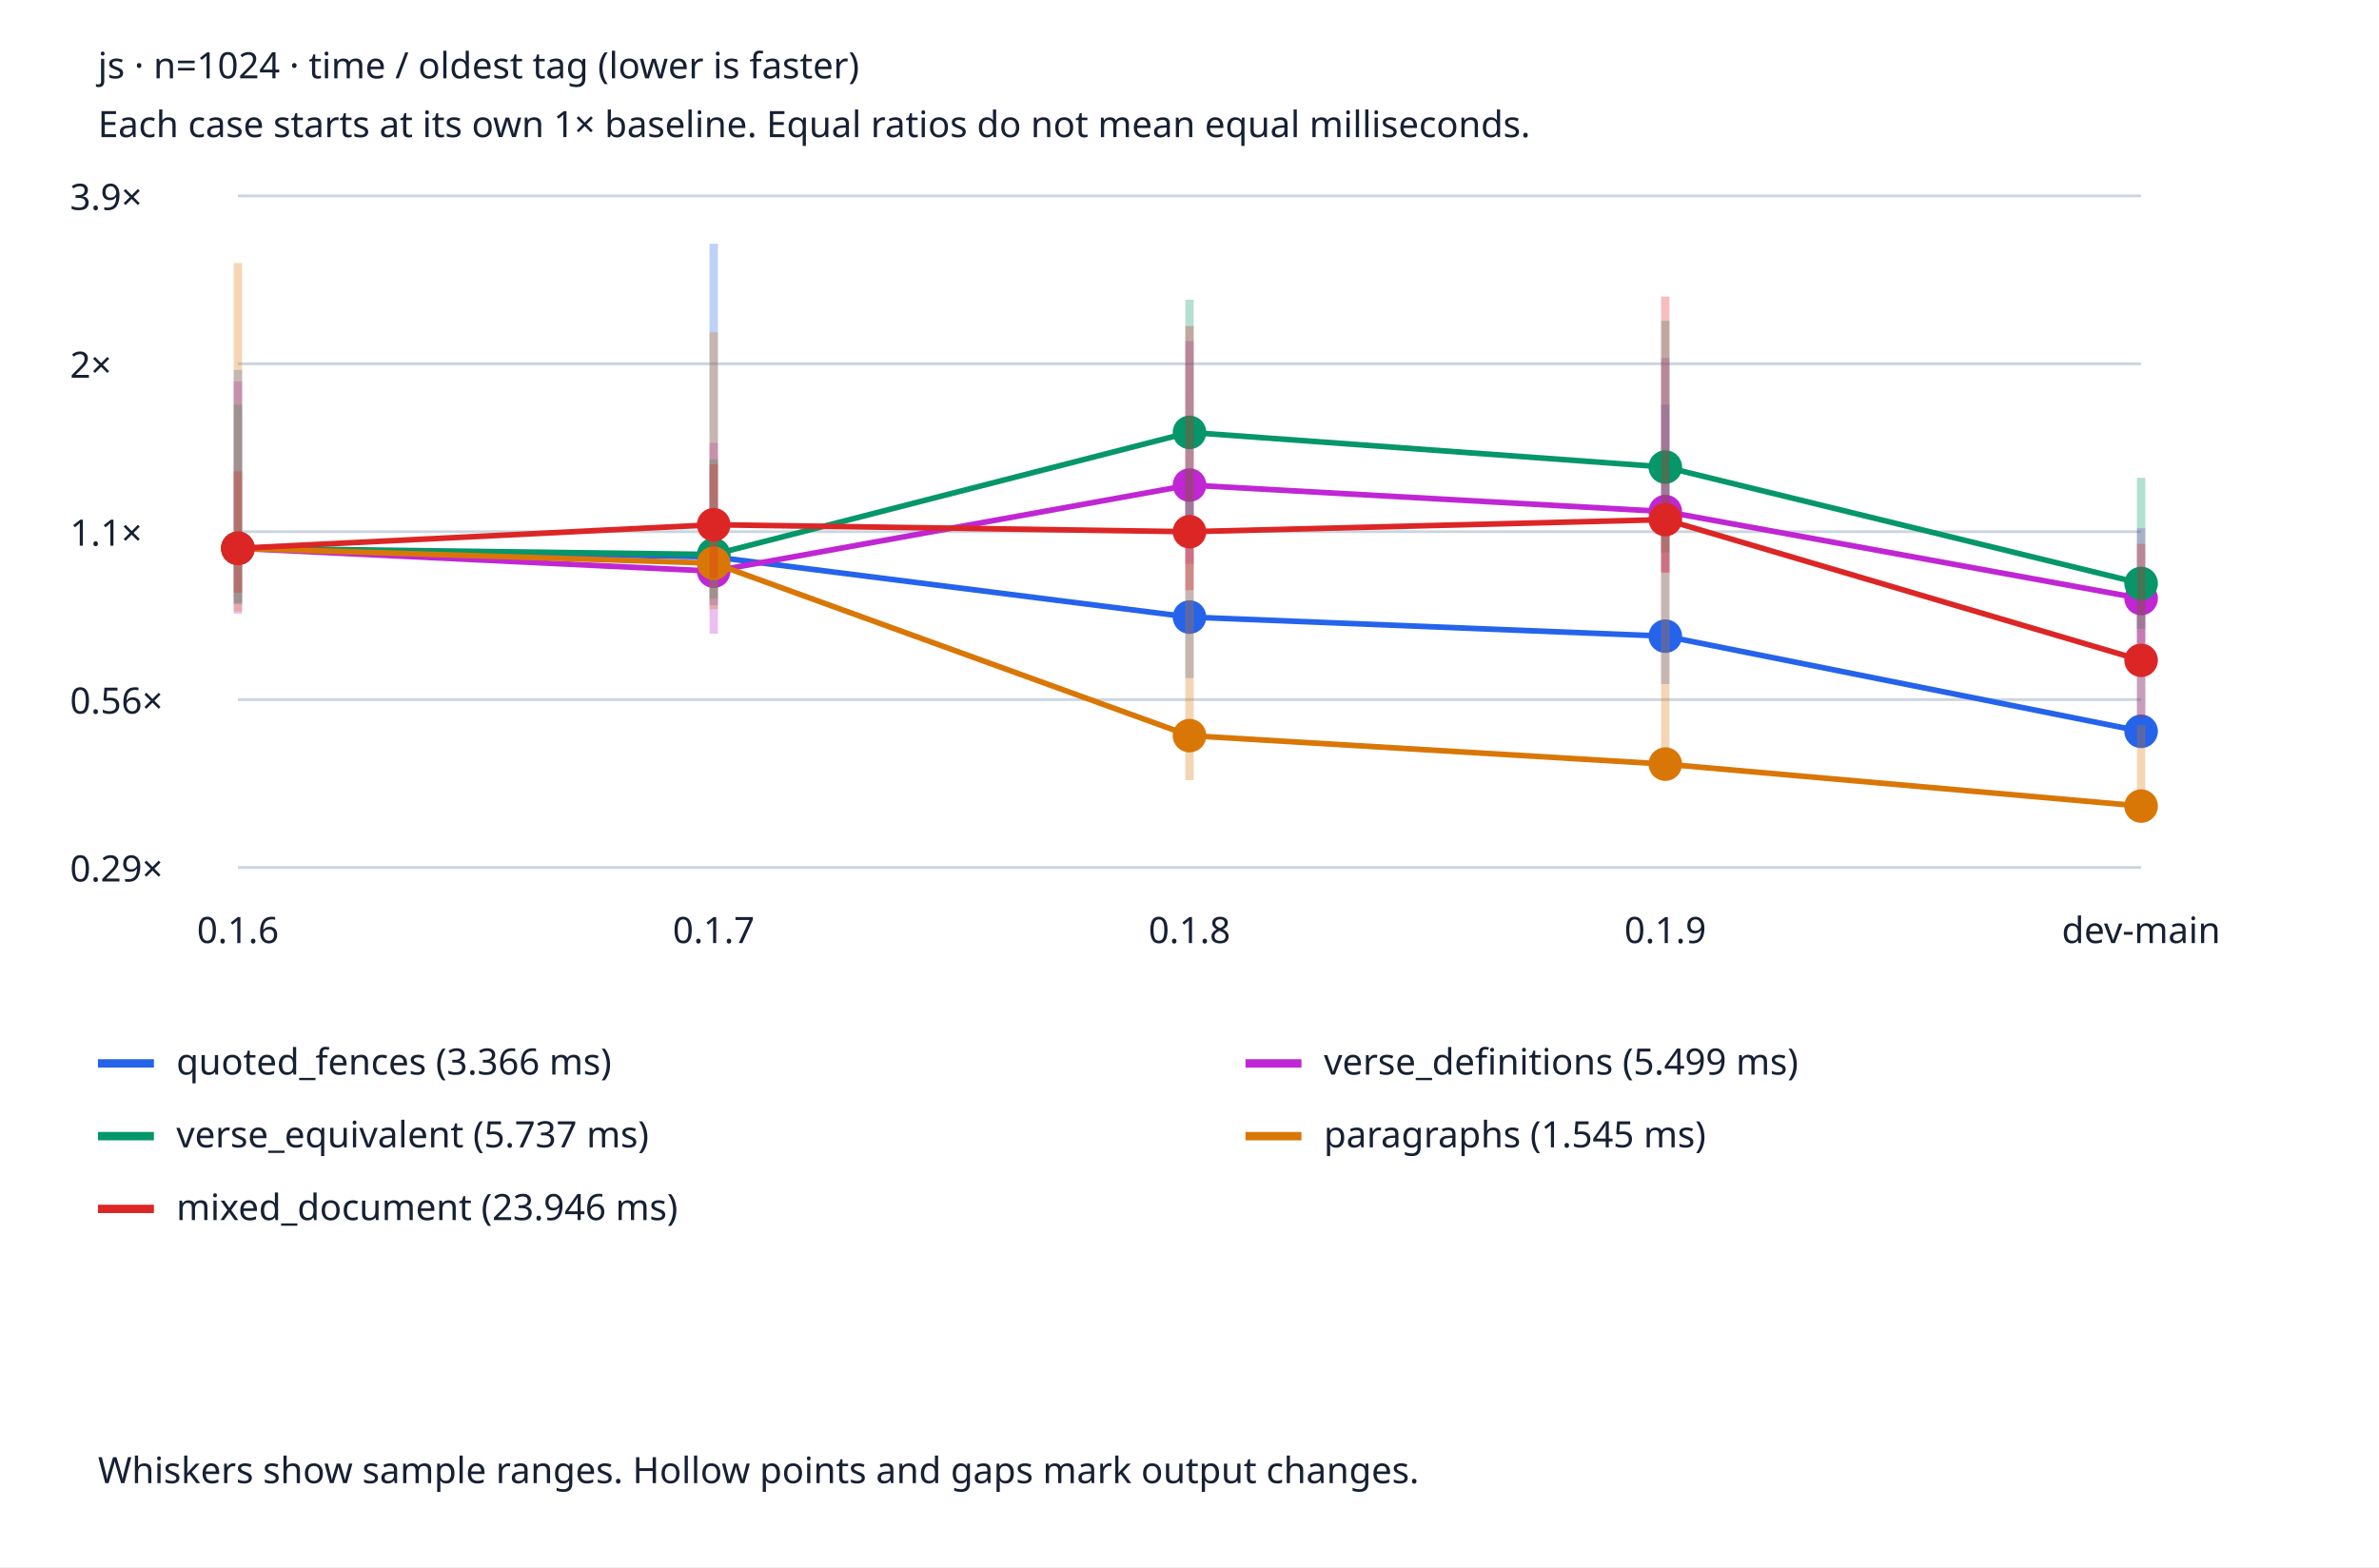
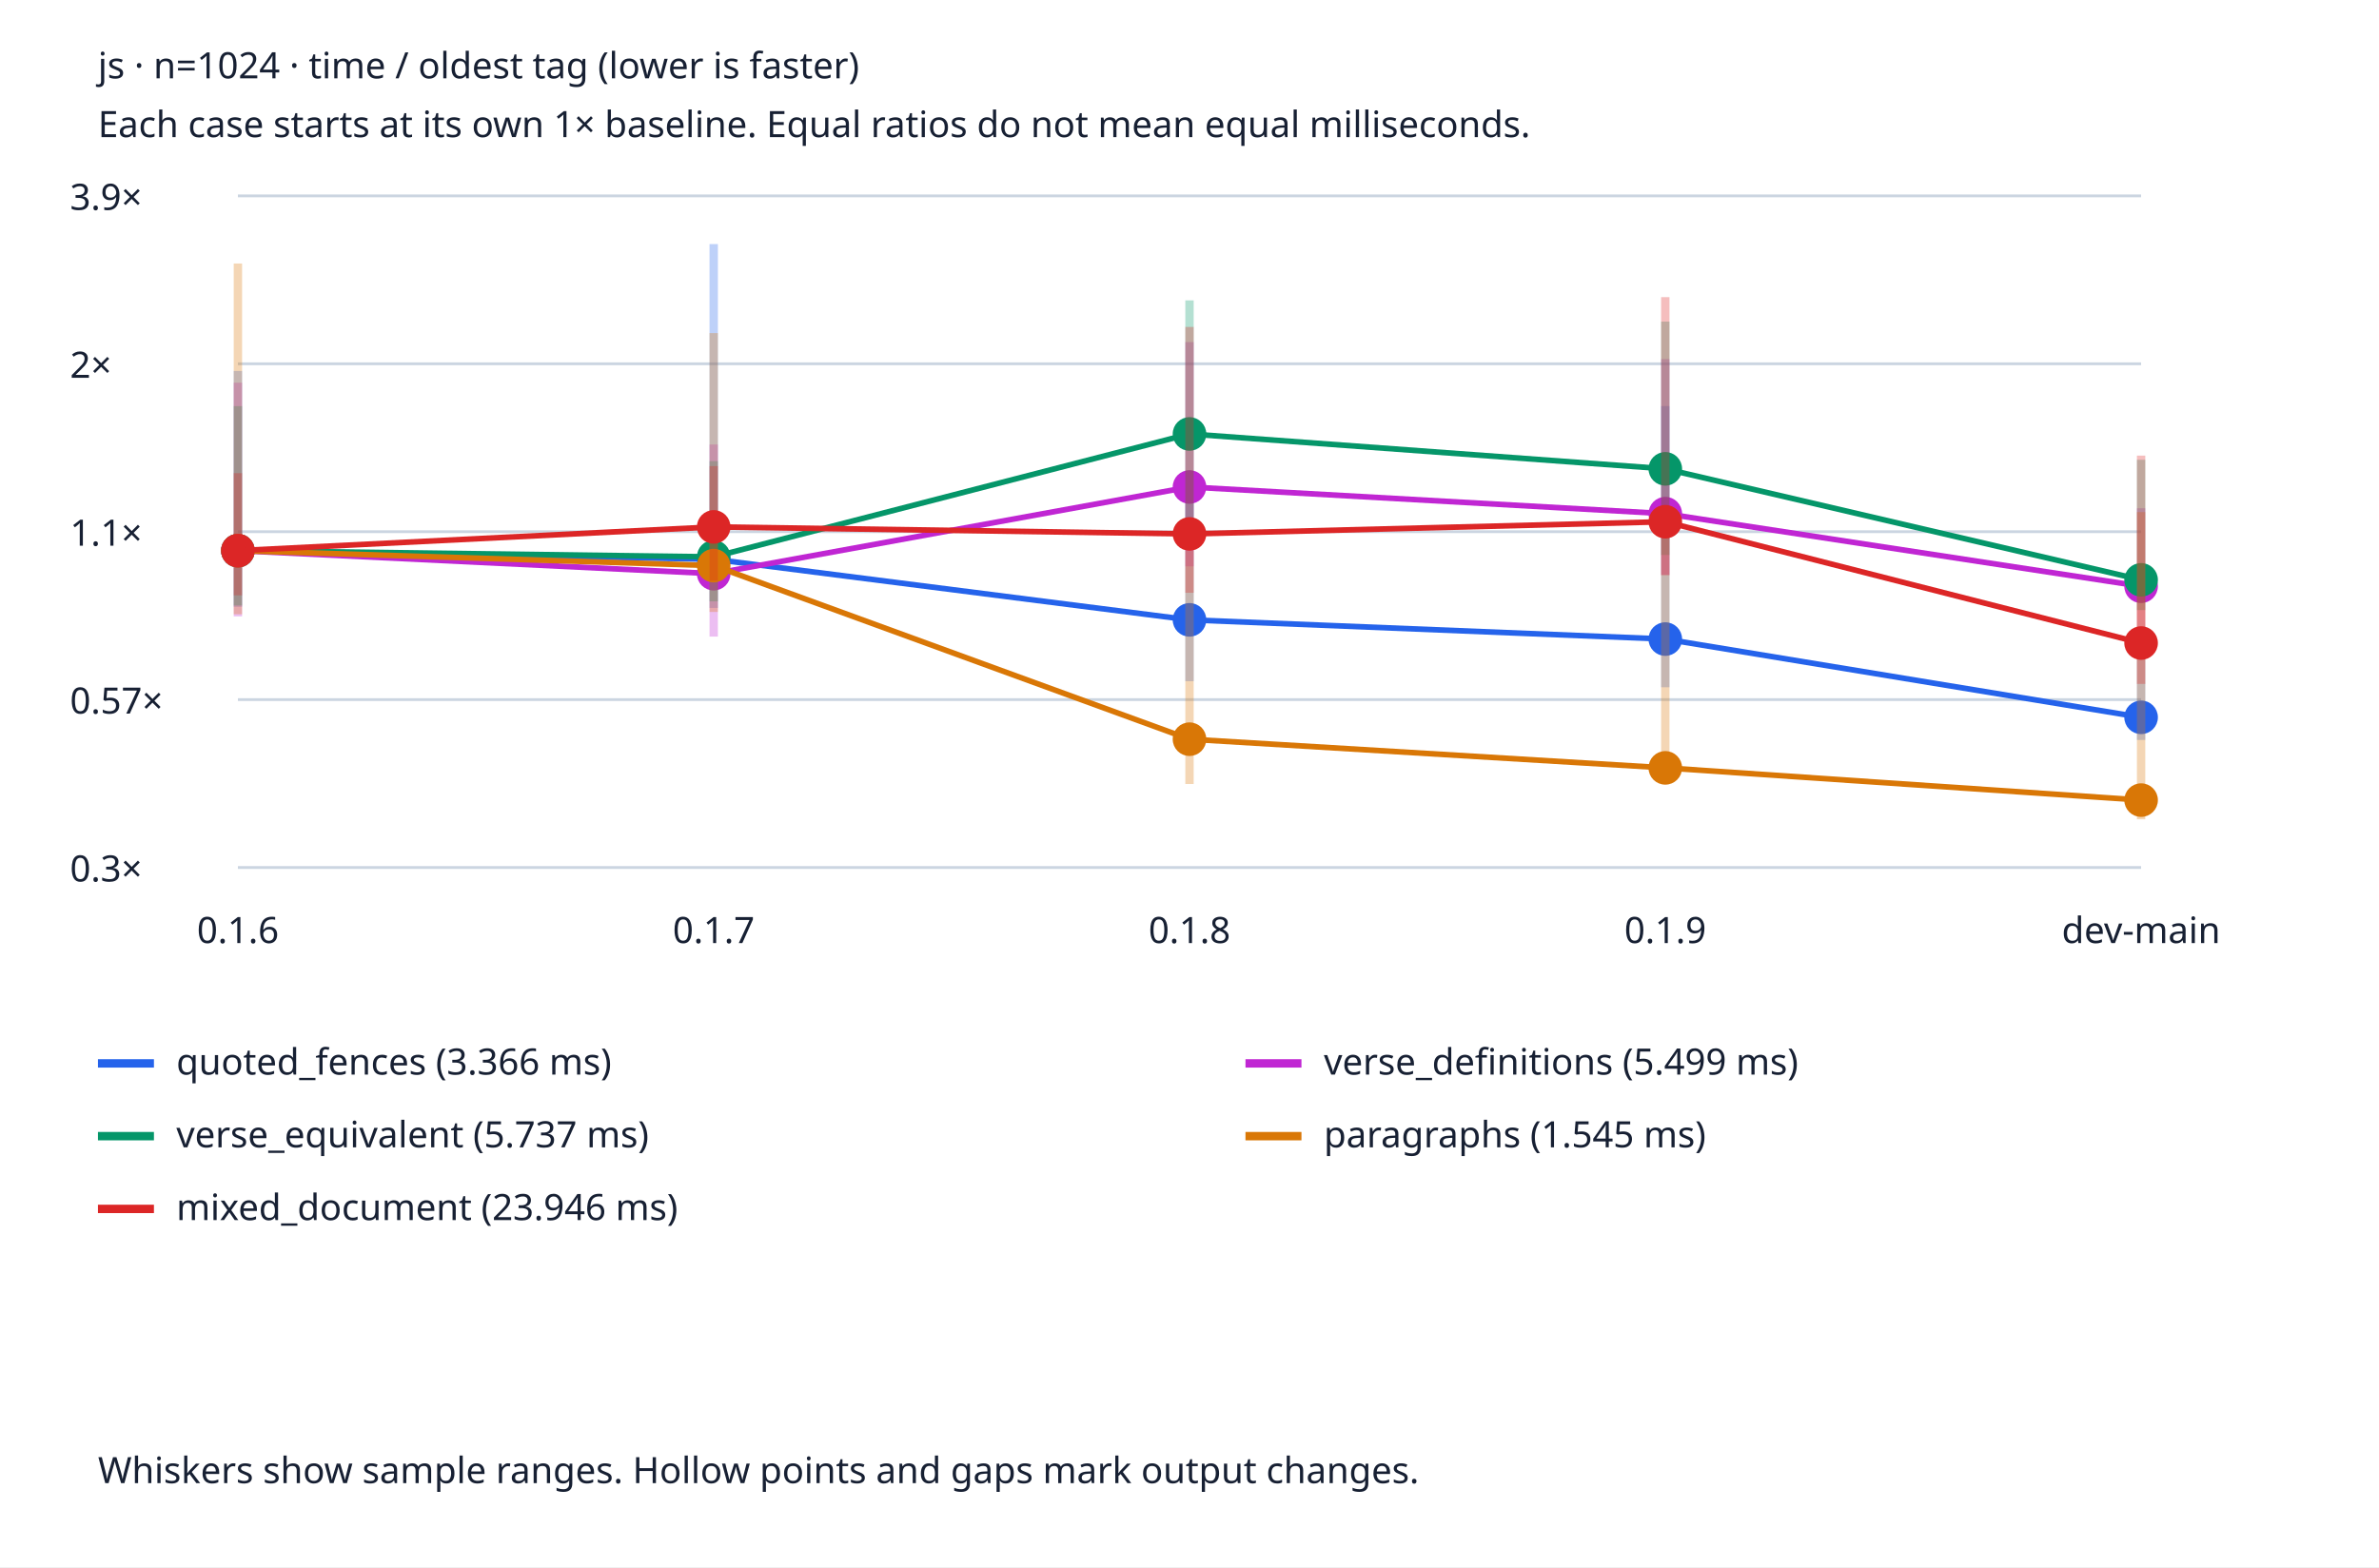
<svg xmlns="http://www.w3.org/2000/svg" viewBox="0 0 850 560" role="img" aria-labelledby="title desc">
  <style>text{font:13px system-ui;fill:#172033}.bg{fill:#fff}.grid{stroke:#cbd5e1}@media(prefers-color-scheme:dark){text{fill:#edf2f7}.bg{fill:#152033}.grid{stroke:#475569}}</style>
  <rect class="bg" width="850" height="560" />
  <text x="35" y="28" font-weight="bold">js · n=1024 · time / oldest tag (lower is faster)</text>
  <text x="35" y="49">Each case starts at its own 1× baseline. Equal ratios do not mean equal milliseconds.</text>
  <line class="grid" x1="85" x2="765" y1="310.0" y2="310.0" />
-   <text x="25" y="315.0">0.29×</text>
+   <text x="25" y="315.0">0.3×</text>
  <line class="grid" x1="85" x2="765" y1="250.0" y2="250.0" />
-   <text x="25" y="255.0">0.56×</text>
+   <text x="25" y="255.0">0.57×</text>
  <line class="grid" x1="85" x2="765" y1="190.0" y2="190.0" />
  <text x="25" y="195.0">1.1×</text>
  <line class="grid" x1="85" x2="765" y1="130.0" y2="130.0" />
  <text x="25" y="135.0">2×</text>
  <line class="grid" x1="85" x2="765" y1="70.0" y2="70.0" />
  <text x="25" y="75.0">3.9×</text>
  <text x="85.0" y="337" text-anchor="middle">0.1.6</text>
  <text x="255.0" y="337" text-anchor="middle">0.1.7</text>
  <text x="425.0" y="337" text-anchor="middle">0.1.8</text>
  <text x="595.0" y="337" text-anchor="middle">0.1.9</text>
  <text x="765.0" y="337" text-anchor="middle">dev-main</text>
-   <line x1="85.0" x2="85.0" y1="215.878" y2="132.16" stroke="#2563eb" stroke-width="3" opacity=".3" />
-   <circle cx="85.0" cy="195.939" r="5" fill="#2563eb" stroke="#2563eb" stroke-width="2" />
-   <line x1="85.0" y1="195.939" x2="255.0" y2="199.005" stroke="#2563eb" stroke-width="2" />
-   <line x1="255.0" x2="255.0" y1="216.266" y2="87.112" stroke="#2563eb" stroke-width="3" opacity=".3" />
-   <circle cx="255.0" cy="199.005" r="5" fill="#2563eb" stroke="#2563eb" stroke-width="2" />
-   <line x1="255.0" y1="199.005" x2="425.0" y2="220.512" stroke="#2563eb" stroke-width="2" />
-   <line x1="425.0" x2="425.0" y1="242.291" y2="175.981" stroke="#2563eb" stroke-width="3" opacity=".3" />
-   <circle cx="425.0" cy="220.512" r="5" fill="#2563eb" stroke="#2563eb" stroke-width="2" />
-   <line x1="425.0" y1="220.512" x2="595.0" y2="227.33" stroke="#2563eb" stroke-width="2" />
-   <line x1="595.0" x2="595.0" y1="244.442" y2="144.608" stroke="#2563eb" stroke-width="3" opacity=".3" />
-   <circle cx="595.0" cy="227.33" r="5" fill="#2563eb" stroke="#2563eb" stroke-width="2" />
-   <line x1="595.0" y1="227.33" x2="765.0" y2="261.339" stroke="#2563eb" stroke-width="2" />
-   <line x1="765.0" x2="765.0" y1="266.796" y2="209.525" stroke="#2563eb" stroke-width="3" opacity=".3" />
-   <circle cx="765.0" cy="261.339" r="5" fill="#2563eb" stroke="#2563eb" stroke-width="2" />
+   <line x1="85.0" x2="85.0" y1="216.841" y2="132.57" stroke="#2563eb" stroke-width="3" opacity=".3" />
+   <circle cx="85.0" cy="196.77" r="5" fill="#2563eb" stroke="#2563eb" stroke-width="2" />
+   <line x1="85.0" y1="196.77" x2="255.0" y2="199.856" stroke="#2563eb" stroke-width="2" />
+   <line x1="255.0" x2="255.0" y1="217.232" y2="87.225" stroke="#2563eb" stroke-width="3" opacity=".3" />
+   <circle cx="255.0" cy="199.856" r="5" fill="#2563eb" stroke="#2563eb" stroke-width="2" />
+   <line x1="255.0" y1="199.856" x2="425.0" y2="221.506" stroke="#2563eb" stroke-width="2" />
+   <line x1="425.0" x2="425.0" y1="243.429" y2="176.681" stroke="#2563eb" stroke-width="3" opacity=".3" />
+   <circle cx="425.0" cy="221.506" r="5" fill="#2563eb" stroke="#2563eb" stroke-width="2" />
+   <line x1="425.0" y1="221.506" x2="595.0" y2="228.369" stroke="#2563eb" stroke-width="2" />
+   <line x1="595.0" x2="595.0" y1="245.593" y2="145.101" stroke="#2563eb" stroke-width="3" opacity=".3" />
+   <circle cx="595.0" cy="228.369" r="5" fill="#2563eb" stroke="#2563eb" stroke-width="2" />
+   <line x1="595.0" y1="228.369" x2="765.0" y2="256.331" stroke="#2563eb" stroke-width="2" />
+   <line x1="765.0" x2="765.0" y1="264.419" y2="226.079" stroke="#2563eb" stroke-width="3" opacity=".3" />
+   <circle cx="765.0" cy="256.331" r="5" fill="#2563eb" stroke="#2563eb" stroke-width="2" />
  <line x1="35" x2="55" y1="380" y2="380" stroke="#2563eb" stroke-width="3" />
  <text x="63" y="384">quoted_fences (3.366 ms)</text>
-   <line x1="85.0" x2="85.0" y1="219.281" y2="136.321" stroke="#c026d3" stroke-width="3" opacity=".3" />
-   <circle cx="85.0" cy="195.939" r="5" fill="#c026d3" stroke="#c026d3" stroke-width="2" />
-   <line x1="85.0" y1="195.939" x2="255.0" y2="204.117" stroke="#c026d3" stroke-width="2" />
-   <line x1="255.0" x2="255.0" y1="226.455" y2="158.268" stroke="#c026d3" stroke-width="3" opacity=".3" />
-   <circle cx="255.0" cy="204.117" r="5" fill="#c026d3" stroke="#c026d3" stroke-width="2" />
-   <line x1="255.0" y1="204.117" x2="425.0" y2="173.339" stroke="#c026d3" stroke-width="2" />
-   <line x1="425.0" x2="425.0" y1="201.504" y2="121.894" stroke="#c026d3" stroke-width="3" opacity=".3" />
-   <circle cx="425.0" cy="173.339" r="5" fill="#c026d3" stroke="#c026d3" stroke-width="2" />
-   <line x1="425.0" y1="173.339" x2="595.0" y2="182.814" stroke="#c026d3" stroke-width="2" />
-   <line x1="595.0" x2="595.0" y1="204.512" y2="127.934" stroke="#c026d3" stroke-width="3" opacity=".3" />
-   <circle cx="595.0" cy="182.814" r="5" fill="#c026d3" stroke="#c026d3" stroke-width="2" />
-   <line x1="595.0" y1="182.814" x2="765.0" y2="213.873" stroke="#c026d3" stroke-width="2" />
-   <line x1="765.0" x2="765.0" y1="229.8" y2="188.726" stroke="#c026d3" stroke-width="3" opacity=".3" />
-   <circle cx="765.0" cy="213.873" r="5" fill="#c026d3" stroke="#c026d3" stroke-width="2" />
+   <line x1="85.0" x2="85.0" y1="220.266" y2="136.759" stroke="#c026d3" stroke-width="3" opacity=".3" />
+   <circle cx="85.0" cy="196.77" r="5" fill="#c026d3" stroke="#c026d3" stroke-width="2" />
+   <line x1="85.0" y1="196.77" x2="255.0" y2="205.002" stroke="#c026d3" stroke-width="2" />
+   <line x1="255.0" x2="255.0" y1="227.488" y2="158.85" stroke="#c026d3" stroke-width="3" opacity=".3" />
+   <circle cx="255.0" cy="205.002" r="5" fill="#c026d3" stroke="#c026d3" stroke-width="2" />
+   <line x1="255.0" y1="205.002" x2="425.0" y2="174.021" stroke="#c026d3" stroke-width="2" />
+   <line x1="425.0" x2="425.0" y1="202.373" y2="122.236" stroke="#c026d3" stroke-width="3" opacity=".3" />
+   <circle cx="425.0" cy="174.021" r="5" fill="#c026d3" stroke="#c026d3" stroke-width="2" />
+   <line x1="425.0" y1="174.021" x2="595.0" y2="183.558" stroke="#c026d3" stroke-width="2" />
+   <line x1="595.0" x2="595.0" y1="205.4" y2="128.317" stroke="#c026d3" stroke-width="3" opacity=".3" />
+   <circle cx="595.0" cy="183.558" r="5" fill="#c026d3" stroke="#c026d3" stroke-width="2" />
+   <line x1="595.0" y1="183.558" x2="765.0" y2="209.495" stroke="#c026d3" stroke-width="2" />
+   <line x1="765.0" x2="765.0" y1="226.93" y2="181.622" stroke="#c026d3" stroke-width="3" opacity=".3" />
+   <circle cx="765.0" cy="209.495" r="5" fill="#c026d3" stroke="#c026d3" stroke-width="2" />
  <line x1="445" x2="465" y1="380" y2="380" stroke="#c026d3" stroke-width="3" />
  <text x="473" y="384">verse_definitions (5.499 ms)</text>
-   <line x1="85.0" x2="85.0" y1="215.402" y2="144.634" stroke="#059669" stroke-width="3" opacity=".3" />
-   <circle cx="85.0" cy="195.939" r="5" fill="#059669" stroke="#059669" stroke-width="2" />
-   <line x1="85.0" y1="195.939" x2="255.0" y2="198.146" stroke="#059669" stroke-width="2" />
-   <line x1="255.0" x2="255.0" y1="213.949" y2="164.172" stroke="#059669" stroke-width="3" opacity=".3" />
-   <circle cx="255.0" cy="198.146" r="5" fill="#059669" stroke="#059669" stroke-width="2" />
-   <line x1="255.0" y1="198.146" x2="425.0" y2="154.513" stroke="#059669" stroke-width="2" />
-   <line x1="425.0" x2="425.0" y1="194.695" y2="107.092" stroke="#059669" stroke-width="3" opacity=".3" />
-   <circle cx="425.0" cy="154.513" r="5" fill="#059669" stroke="#059669" stroke-width="2" />
-   <line x1="425.0" y1="154.513" x2="595.0" y2="166.896" stroke="#059669" stroke-width="2" />
-   <line x1="595.0" x2="595.0" y1="197.476" y2="114.627" stroke="#059669" stroke-width="3" opacity=".3" />
-   <circle cx="595.0" cy="166.896" r="5" fill="#059669" stroke="#059669" stroke-width="2" />
-   <line x1="595.0" y1="166.896" x2="765.0" y2="208.5" stroke="#059669" stroke-width="2" />
-   <line x1="765.0" x2="765.0" y1="224.668" y2="170.735" stroke="#059669" stroke-width="3" opacity=".3" />
-   <circle cx="765.0" cy="208.5" r="5" fill="#059669" stroke="#059669" stroke-width="2" />
+   <line x1="85.0" x2="85.0" y1="216.362" y2="145.127" stroke="#059669" stroke-width="3" opacity=".3" />
+   <circle cx="85.0" cy="196.77" r="5" fill="#059669" stroke="#059669" stroke-width="2" />
+   <line x1="85.0" y1="196.77" x2="255.0" y2="198.992" stroke="#059669" stroke-width="2" />
+   <line x1="255.0" x2="255.0" y1="214.899" y2="164.793" stroke="#059669" stroke-width="3" opacity=".3" />
+   <circle cx="255.0" cy="198.992" r="5" fill="#059669" stroke="#059669" stroke-width="2" />
+   <line x1="255.0" y1="198.992" x2="425.0" y2="155.071" stroke="#059669" stroke-width="2" />
+   <line x1="425.0" x2="425.0" y1="195.518" y2="107.337" stroke="#059669" stroke-width="3" opacity=".3" />
+   <circle cx="425.0" cy="155.071" r="5" fill="#059669" stroke="#059669" stroke-width="2" />
+   <line x1="425.0" y1="155.071" x2="595.0" y2="167.536" stroke="#059669" stroke-width="2" />
+   <line x1="595.0" x2="595.0" y1="198.318" y2="114.922" stroke="#059669" stroke-width="3" opacity=".3" />
+   <circle cx="595.0" cy="167.536" r="5" fill="#059669" stroke="#059669" stroke-width="2" />
+   <line x1="595.0" y1="167.536" x2="765.0" y2="207.207" stroke="#059669" stroke-width="2" />
+   <line x1="765.0" x2="765.0" y1="218.011" y2="164.296" stroke="#059669" stroke-width="3" opacity=".3" />
+   <circle cx="765.0" cy="207.207" r="5" fill="#059669" stroke="#059669" stroke-width="2" />
  <line x1="35" x2="55" y1="406" y2="406" stroke="#059669" stroke-width="3" />
  <text x="63" y="410">verse_equivalent (5.737 ms)</text>
-   <line x1="85.0" x2="85.0" y1="218.526" y2="94.003" stroke="#d97706" stroke-width="3" opacity=".3" />
-   <circle cx="85.0" cy="195.939" r="5" fill="#d97706" stroke="#d97706" stroke-width="2" />
-   <line x1="85.0" y1="195.939" x2="255.0" y2="201.256" stroke="#d97706" stroke-width="2" />
-   <line x1="255.0" x2="255.0" y1="217.704" y2="118.704" stroke="#d97706" stroke-width="3" opacity=".3" />
-   <circle cx="255.0" cy="201.256" r="5" fill="#d97706" stroke="#d97706" stroke-width="2" />
-   <line x1="255.0" y1="201.256" x2="425.0" y2="262.876" stroke="#d97706" stroke-width="2" />
-   <line x1="425.0" x2="425.0" y1="278.788" y2="195.981" stroke="#d97706" stroke-width="3" opacity=".3" />
-   <circle cx="425.0" cy="262.876" r="5" fill="#d97706" stroke="#d97706" stroke-width="2" />
-   <line x1="425.0" y1="262.876" x2="595.0" y2="273.055" stroke="#d97706" stroke-width="2" />
-   <line x1="595.0" x2="595.0" y1="278.598" y2="183.664" stroke="#d97706" stroke-width="3" opacity=".3" />
-   <circle cx="595.0" cy="273.055" r="5" fill="#d97706" stroke="#d97706" stroke-width="2" />
-   <line x1="595.0" y1="273.055" x2="765.0" y2="288.046" stroke="#d97706" stroke-width="2" />
-   <line x1="765.0" x2="765.0" y1="292.888" y2="259.141" stroke="#d97706" stroke-width="3" opacity=".3" />
-   <circle cx="765.0" cy="288.046" r="5" fill="#d97706" stroke="#d97706" stroke-width="2" />
+   <line x1="85.0" x2="85.0" y1="219.507" y2="94.161" stroke="#d97706" stroke-width="3" opacity=".3" />
+   <circle cx="85.0" cy="196.77" r="5" fill="#d97706" stroke="#d97706" stroke-width="2" />
+   <line x1="85.0" y1="196.77" x2="255.0" y2="202.123" stroke="#d97706" stroke-width="2" />
+   <line x1="255.0" x2="255.0" y1="218.679" y2="119.026" stroke="#d97706" stroke-width="3" opacity=".3" />
+   <circle cx="255.0" cy="202.123" r="5" fill="#d97706" stroke="#d97706" stroke-width="2" />
+   <line x1="255.0" y1="202.123" x2="425.0" y2="264.149" stroke="#d97706" stroke-width="2" />
+   <line x1="425.0" x2="425.0" y1="280.167" y2="196.813" stroke="#d97706" stroke-width="3" opacity=".3" />
+   <circle cx="425.0" cy="264.149" r="5" fill="#d97706" stroke="#d97706" stroke-width="2" />
+   <line x1="425.0" y1="264.149" x2="595.0" y2="274.395" stroke="#d97706" stroke-width="2" />
+   <line x1="595.0" x2="595.0" y1="279.975" y2="184.415" stroke="#d97706" stroke-width="3" opacity=".3" />
+   <circle cx="595.0" cy="274.395" r="5" fill="#d97706" stroke="#d97706" stroke-width="2" />
+   <line x1="595.0" y1="274.395" x2="765.0" y2="285.918" stroke="#d97706" stroke-width="2" />
+   <line x1="765.0" x2="765.0" y1="292.775" y2="182.996" stroke="#d97706" stroke-width="3" opacity=".3" />
+   <circle cx="765.0" cy="285.918" r="5" fill="#d97706" stroke="#d97706" stroke-width="2" />
  <line x1="445" x2="465" y1="406" y2="406" stroke="#d97706" stroke-width="3" />
  <text x="473" y="410">paragraphs (1.545 ms)</text>
-   <line x1="85.0" x2="85.0" y1="211.808" y2="168.424" stroke="#dc2626" stroke-width="3" opacity=".3" />
-   <circle cx="85.0" cy="195.939" r="5" fill="#dc2626" stroke="#dc2626" stroke-width="2" />
-   <line x1="85.0" y1="195.939" x2="255.0" y2="187.51" stroke="#dc2626" stroke-width="2" />
-   <line x1="255.0" x2="255.0" y1="206.642" y2="165.917" stroke="#dc2626" stroke-width="3" opacity=".3" />
-   <circle cx="255.0" cy="187.51" r="5" fill="#dc2626" stroke="#dc2626" stroke-width="2" />
-   <line x1="255.0" y1="187.51" x2="425.0" y2="190.003" stroke="#dc2626" stroke-width="2" />
-   <line x1="425.0" x2="425.0" y1="210.893" y2="116.525" stroke="#dc2626" stroke-width="3" opacity=".3" />
-   <circle cx="425.0" cy="190.003" r="5" fill="#dc2626" stroke="#dc2626" stroke-width="2" />
-   <line x1="425.0" y1="190.003" x2="595.0" y2="185.673" stroke="#dc2626" stroke-width="2" />
-   <line x1="595.0" x2="595.0" y1="204.675" y2="105.945" stroke="#dc2626" stroke-width="3" opacity=".3" />
-   <circle cx="595.0" cy="185.673" r="5" fill="#dc2626" stroke="#dc2626" stroke-width="2" />
-   <line x1="595.0" y1="185.673" x2="765.0" y2="235.959" stroke="#dc2626" stroke-width="2" />
-   <line x1="765.0" x2="765.0" y1="256.426" y2="194.322" stroke="#dc2626" stroke-width="3" opacity=".3" />
-   <circle cx="765.0" cy="235.959" r="5" fill="#dc2626" stroke="#dc2626" stroke-width="2" />
+   <line x1="85.0" x2="85.0" y1="212.745" y2="169.073" stroke="#dc2626" stroke-width="3" opacity=".3" />
+   <circle cx="85.0" cy="196.77" r="5" fill="#dc2626" stroke="#dc2626" stroke-width="2" />
+   <line x1="85.0" y1="196.77" x2="255.0" y2="188.286" stroke="#dc2626" stroke-width="2" />
+   <line x1="255.0" x2="255.0" y1="207.544" y2="166.55" stroke="#dc2626" stroke-width="3" opacity=".3" />
+   <circle cx="255.0" cy="188.286" r="5" fill="#dc2626" stroke="#dc2626" stroke-width="2" />
+   <line x1="255.0" y1="188.286" x2="425.0" y2="190.795" stroke="#dc2626" stroke-width="2" />
+   <line x1="425.0" x2="425.0" y1="211.823" y2="116.832" stroke="#dc2626" stroke-width="3" opacity=".3" />
+   <circle cx="425.0" cy="190.795" r="5" fill="#dc2626" stroke="#dc2626" stroke-width="2" />
+   <line x1="425.0" y1="190.795" x2="595.0" y2="186.436" stroke="#dc2626" stroke-width="2" />
+   <line x1="595.0" x2="595.0" y1="205.564" y2="106.182" stroke="#dc2626" stroke-width="3" opacity=".3" />
+   <circle cx="595.0" cy="186.436" r="5" fill="#dc2626" stroke="#dc2626" stroke-width="2" />
+   <line x1="595.0" y1="186.436" x2="765.0" y2="229.786" stroke="#dc2626" stroke-width="2" />
+   <line x1="765.0" x2="765.0" y1="244.392" y2="162.806" stroke="#dc2626" stroke-width="3" opacity=".3" />
+   <circle cx="765.0" cy="229.786" r="5" fill="#dc2626" stroke="#dc2626" stroke-width="2" />
  <line x1="35" x2="55" y1="432" y2="432" stroke="#dc2626" stroke-width="3" />
  <text x="63" y="436">mixed_document (23.946 ms)</text>
  <text x="35" y="530">Whiskers show sample ranges. Hollow points and gaps mark output changes.</text>
</svg>
